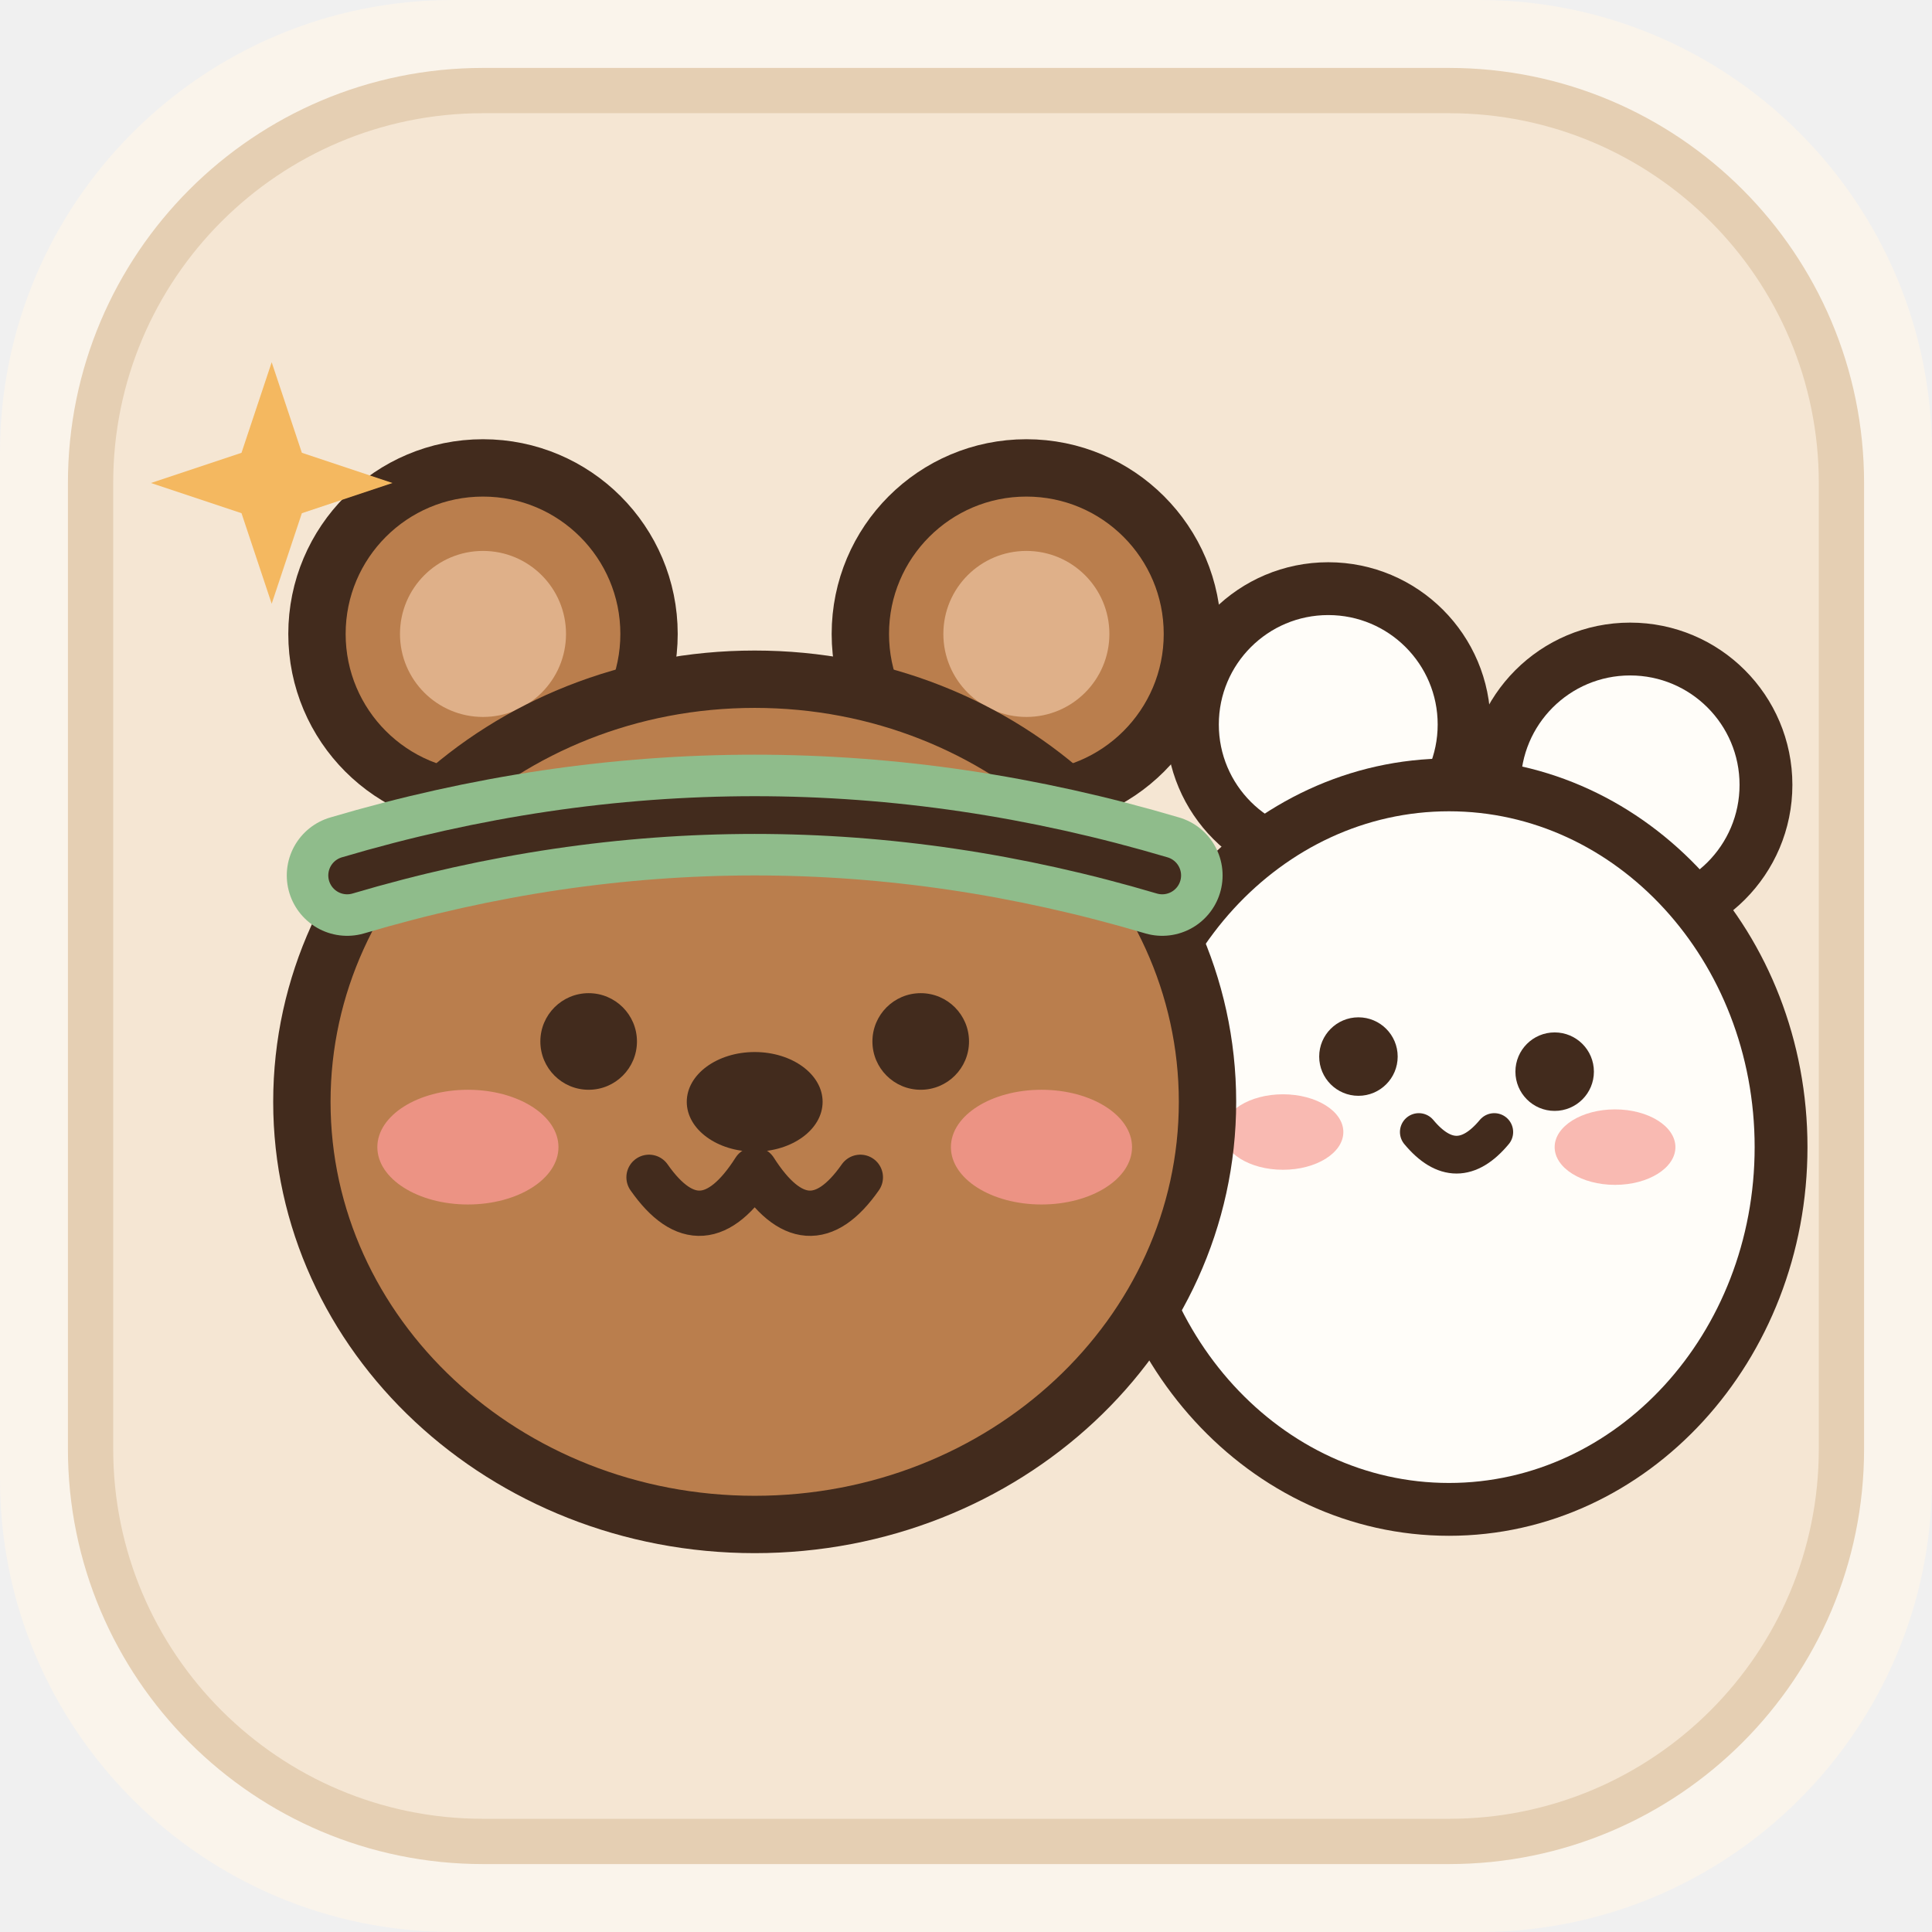
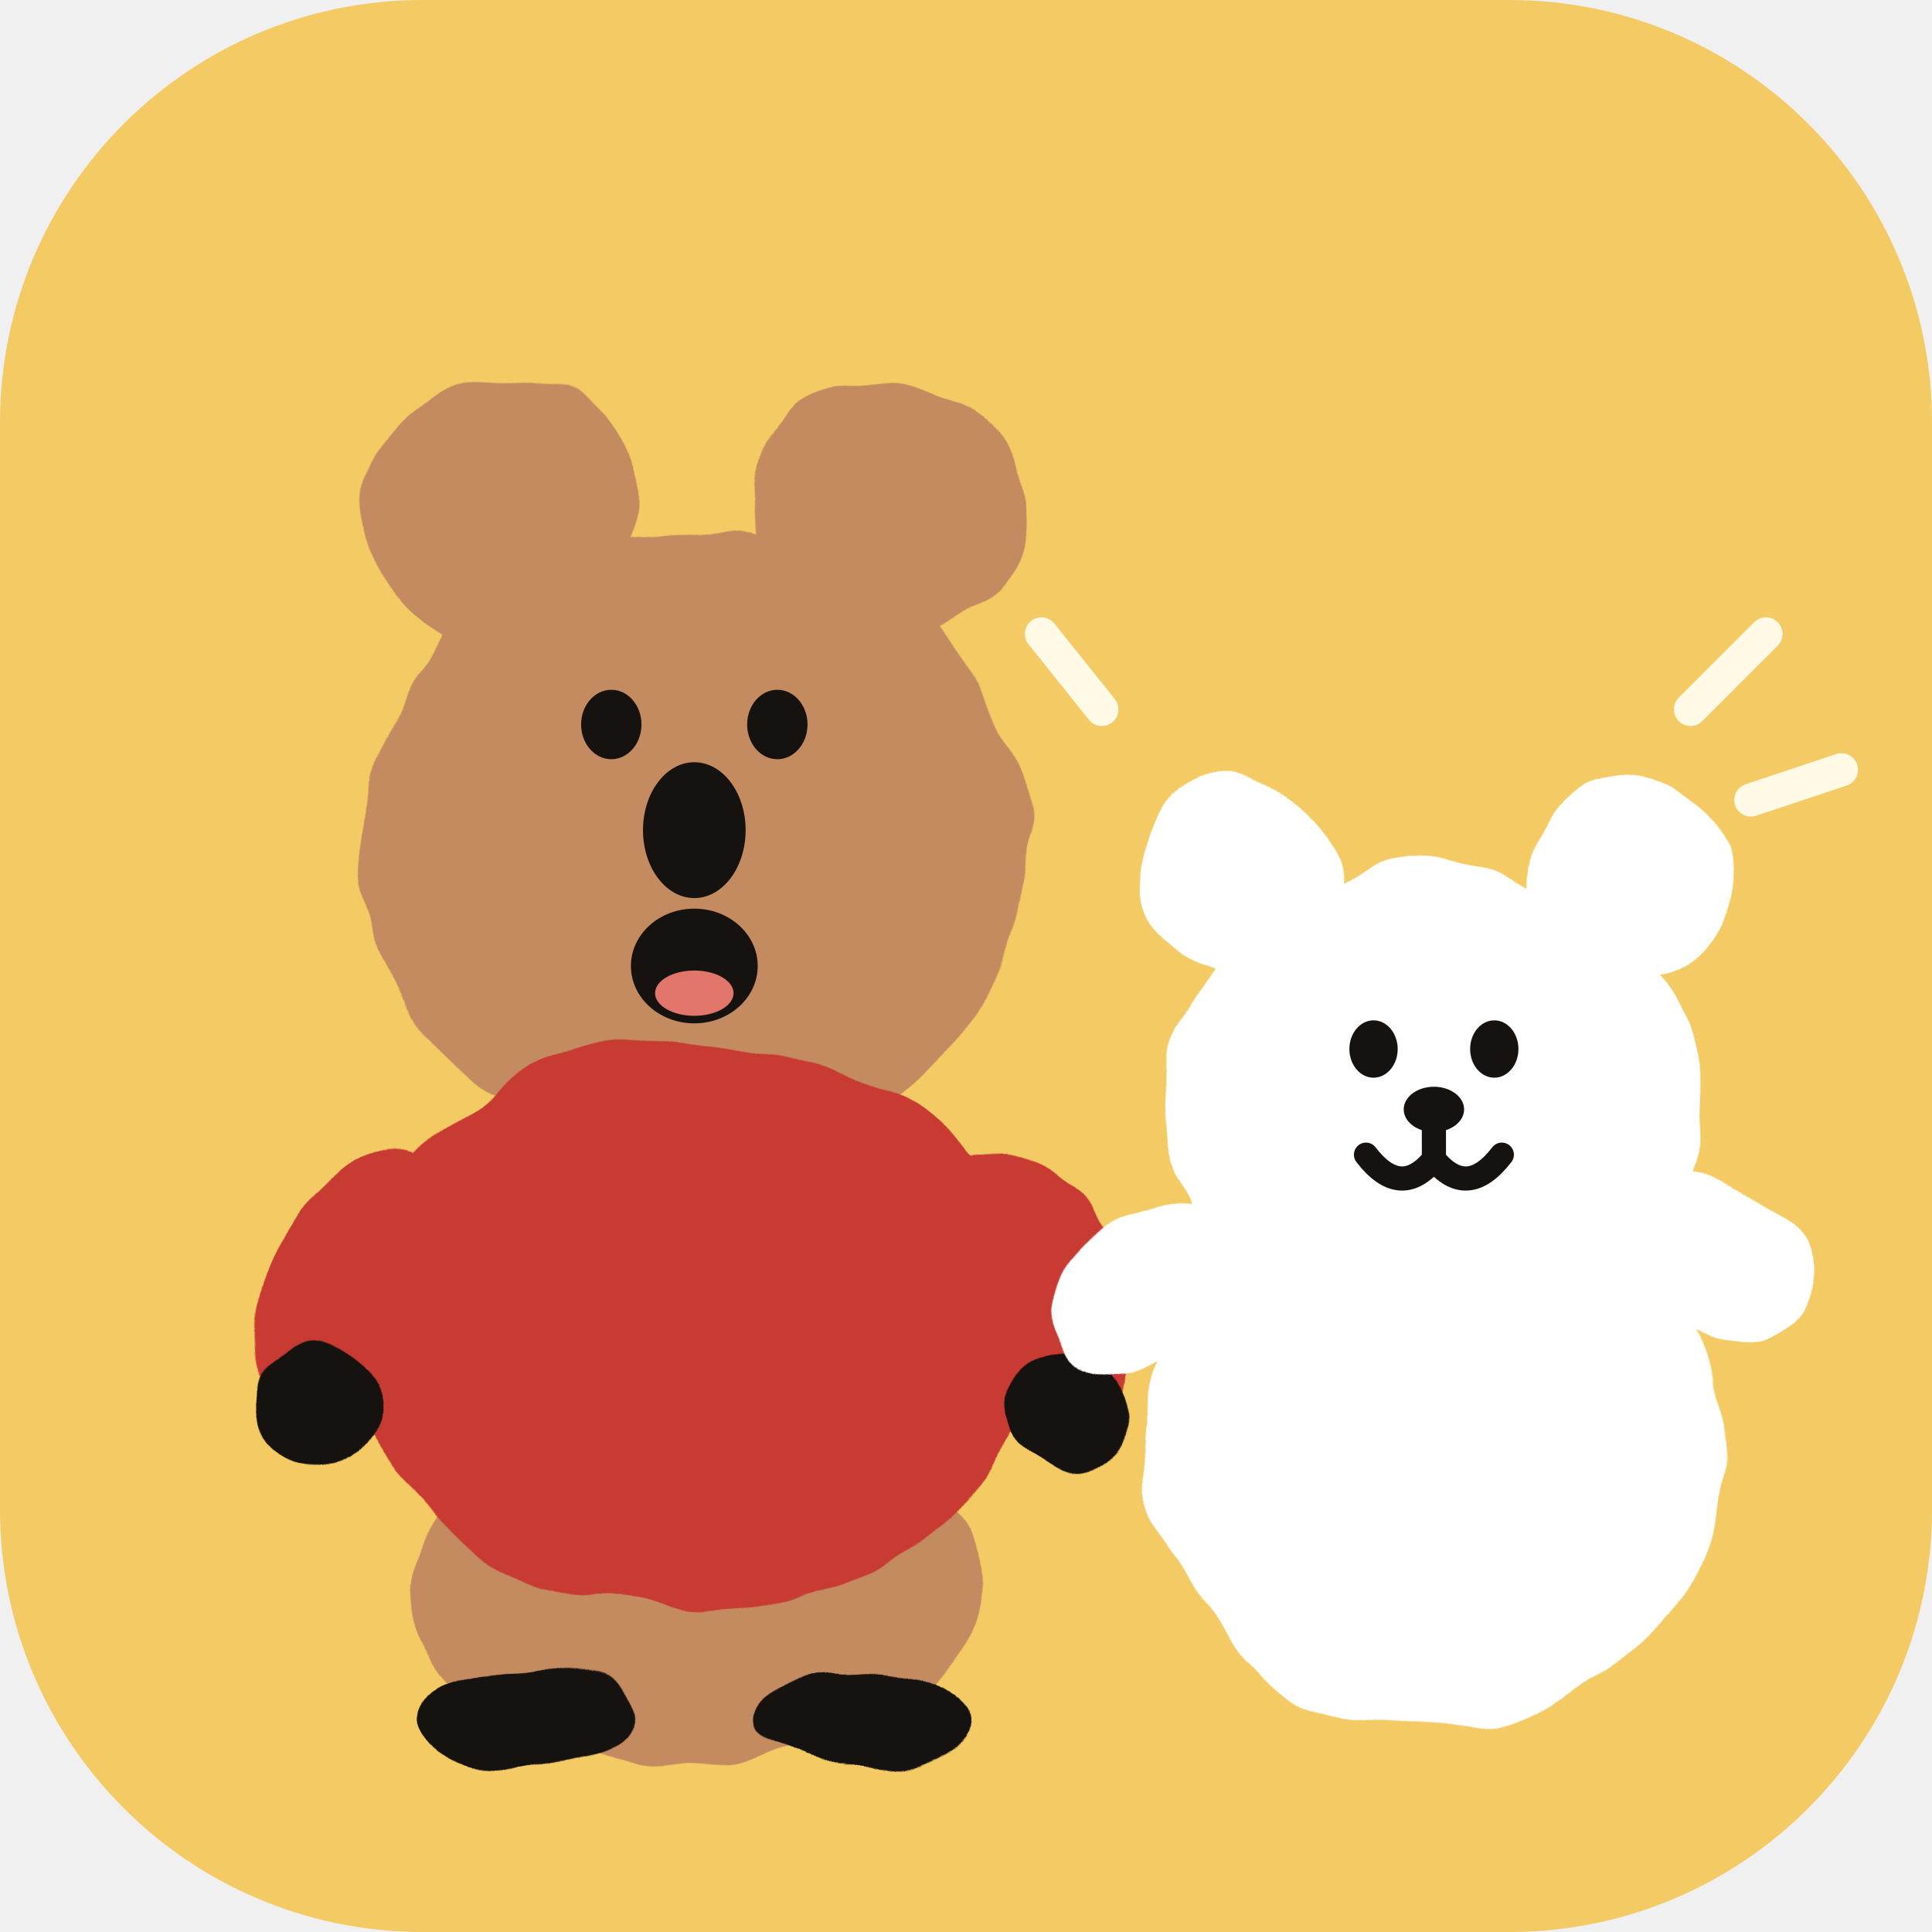
<svg xmlns="http://www.w3.org/2000/svg" viewBox="0 0 128 128">
-   <rect width="128" height="128" rx="30" fill="#FAF4EB" />
-   <rect x="6" y="6" width="116" height="116" rx="26" fill="#F5E6D3" stroke="#E5CFB3" stroke-width="3" />
-   <circle cx="88" cy="48" r="9" fill="#FFFDF9" stroke="#422B1D" stroke-width="3.5" />
-   <circle cx="108" cy="52" r="9" fill="#FFFDF9" stroke="#422B1D" stroke-width="3.5" />
-   <ellipse cx="96" cy="76" rx="22" ry="24" fill="#FFFDF9" stroke="#422B1D" stroke-width="3.5" />
-   <circle cx="90" cy="70" r="2.6" fill="#422B1D" />
-   <circle cx="103" cy="71" r="2.6" fill="#422B1D" />
-   <ellipse cx="85" cy="75" rx="4" ry="2.5" fill="#F7A9A0" opacity="0.8" />
-   <ellipse cx="107" cy="76" rx="4" ry="2.5" fill="#F7A9A0" opacity="0.8" />
-   <path d="M94 75 Q96.5 78 99 75" fill="none" stroke="#422B1D" stroke-width="2.5" stroke-linecap="round" />
-   <circle cx="32" cy="42" r="11" fill="#BA7E4D" stroke="#422B1D" stroke-width="3.8" />
-   <circle cx="32" cy="42" r="5.5" fill="#DFB089" />
-   <circle cx="68" cy="42" r="11" fill="#BA7E4D" stroke="#422B1D" stroke-width="3.8" />
-   <circle cx="68" cy="42" r="5.5" fill="#DFB089" />
-   <ellipse cx="50" cy="73" rx="30" ry="28" fill="#BA7E4D" stroke="#422B1D" stroke-width="3.8" />
-   <path d="M23 58 Q50 50 77 58" fill="none" stroke="#8FBC8B" stroke-width="8" stroke-linecap="round" />
-   <path d="M23 58 Q50 50 77 58" fill="none" stroke="#422B1D" stroke-width="2.5" stroke-linecap="round" />
-   <circle cx="39" cy="69" r="3.2" fill="#422B1D" />
-   <circle cx="61" cy="69" r="3.2" fill="#422B1D" />
-   <ellipse cx="31" cy="76" rx="6" ry="3.8" fill="#F4978E" opacity="0.85" />
-   <ellipse cx="69" cy="76" rx="6" ry="3.8" fill="#F4978E" opacity="0.85" />
-   <ellipse cx="50" cy="73" rx="4.5" ry="3.3" fill="#422B1D" />
-   <path d="M43 78 Q46.5 83 50 77.5 Q53.5 83 57 78" fill="none" stroke="#422B1D" stroke-width="3" stroke-linecap="round" stroke-linejoin="round" />
-   <path d="M18 24 L20 30 L26 32 L20 34 L18 40 L16 34 L10 32 L16 30 Z" fill="#F4B860" />
+   <defs>
+     <filter id="crayon" x="-10%" y="-10%" width="120%" height="120%">
+       <feTurbulence type="fractalNoise" baseFrequency="0.09" numOctaves="3" seed="7" result="noise" />
+       <feDisplacementMap in="SourceGraphic" in2="noise" scale="2.6" xChannelSelector="R" yChannelSelector="G" />
+     </filter>
+   </defs>
+   <rect width="128" height="128" rx="28" fill="#F3CA63" />
+   <g filter="url(#crayon)">
+     <circle cx="33" cy="34" r="9" fill="#C48B60" />
+     <circle cx="59" cy="34" r="9" fill="#C48B60" />
+     <ellipse cx="46" cy="56" rx="22" ry="21" fill="#C48B60" />
+     <ellipse cx="46" cy="105" rx="19" ry="12" fill="#C48B60" />
+     <ellipse cx="35" cy="114" rx="7" ry="3.2" fill="#161210" />
+     <ellipse cx="57" cy="114" rx="7" ry="3.2" fill="#161210" />
+     <ellipse cx="46" cy="88" rx="23" ry="19" fill="#C83B32" />
+     <ellipse cx="24" cy="86" rx="6.5" ry="10" transform="rotate(22 24 86)" fill="#C83B32" />
+     <circle cx="21" cy="93" r="4" fill="#161210" />
+     <ellipse cx="68" cy="86" rx="6.5" ry="10" transform="rotate(-22 68 86)" fill="#C83B32" />
+     <circle cx="71" cy="93" r="4" fill="#161210" />
+     <circle cx="82" cy="58" r="6.5" fill="#FFFFFF" />
+     <circle cx="108" cy="58" r="6.5" fill="#FFFFFF" />
+     <ellipse cx="95" cy="73" rx="18" ry="15.5" fill="#FFFFFF" />
+     <ellipse cx="95" cy="96" rx="19" ry="18.5" fill="#FFFFFF" />
+     <ellipse cx="76" cy="85" rx="7" ry="5" transform="rotate(-25 76 85)" fill="#FFFFFF" />
+     <ellipse cx="113" cy="83" rx="7" ry="5" transform="rotate(25 113 83)" fill="#FFFFFF" />
+   </g>
+   <ellipse cx="40.5" cy="48" rx="2" ry="2.3" fill="#161210" />
+   <ellipse cx="51.5" cy="48" rx="2" ry="2.3" fill="#161210" />
+   <ellipse cx="46" cy="55" rx="3.4" ry="4.5" fill="#161210" />
+   <ellipse cx="46" cy="64" rx="4.2" ry="3.8" fill="#161210" />
+   <ellipse cx="46" cy="65.8" rx="2.6" ry="1.5" fill="#E2766A" />
+   <ellipse cx="91" cy="69.5" rx="1.6" ry="1.9" fill="#161210" />
+   <ellipse cx="99" cy="69.5" rx="1.6" ry="1.9" fill="#161210" />
+   <ellipse cx="95" cy="73.5" rx="2" ry="1.5" fill="#161210" />
+   <path d="M95 74.5 L95 77 M90.5 76.5 Q92.8 79.5 95 76.8 Q97.2 79.5 99.5 76.5" fill="none" stroke="#161210" stroke-width="1.6" stroke-linecap="round" />
+   <path d="M112 47 L117 42 M116 53 L122 51 M73 47 L69 42" stroke="#FFF9E6" stroke-width="2.2" stroke-linecap="round" />
</svg>
